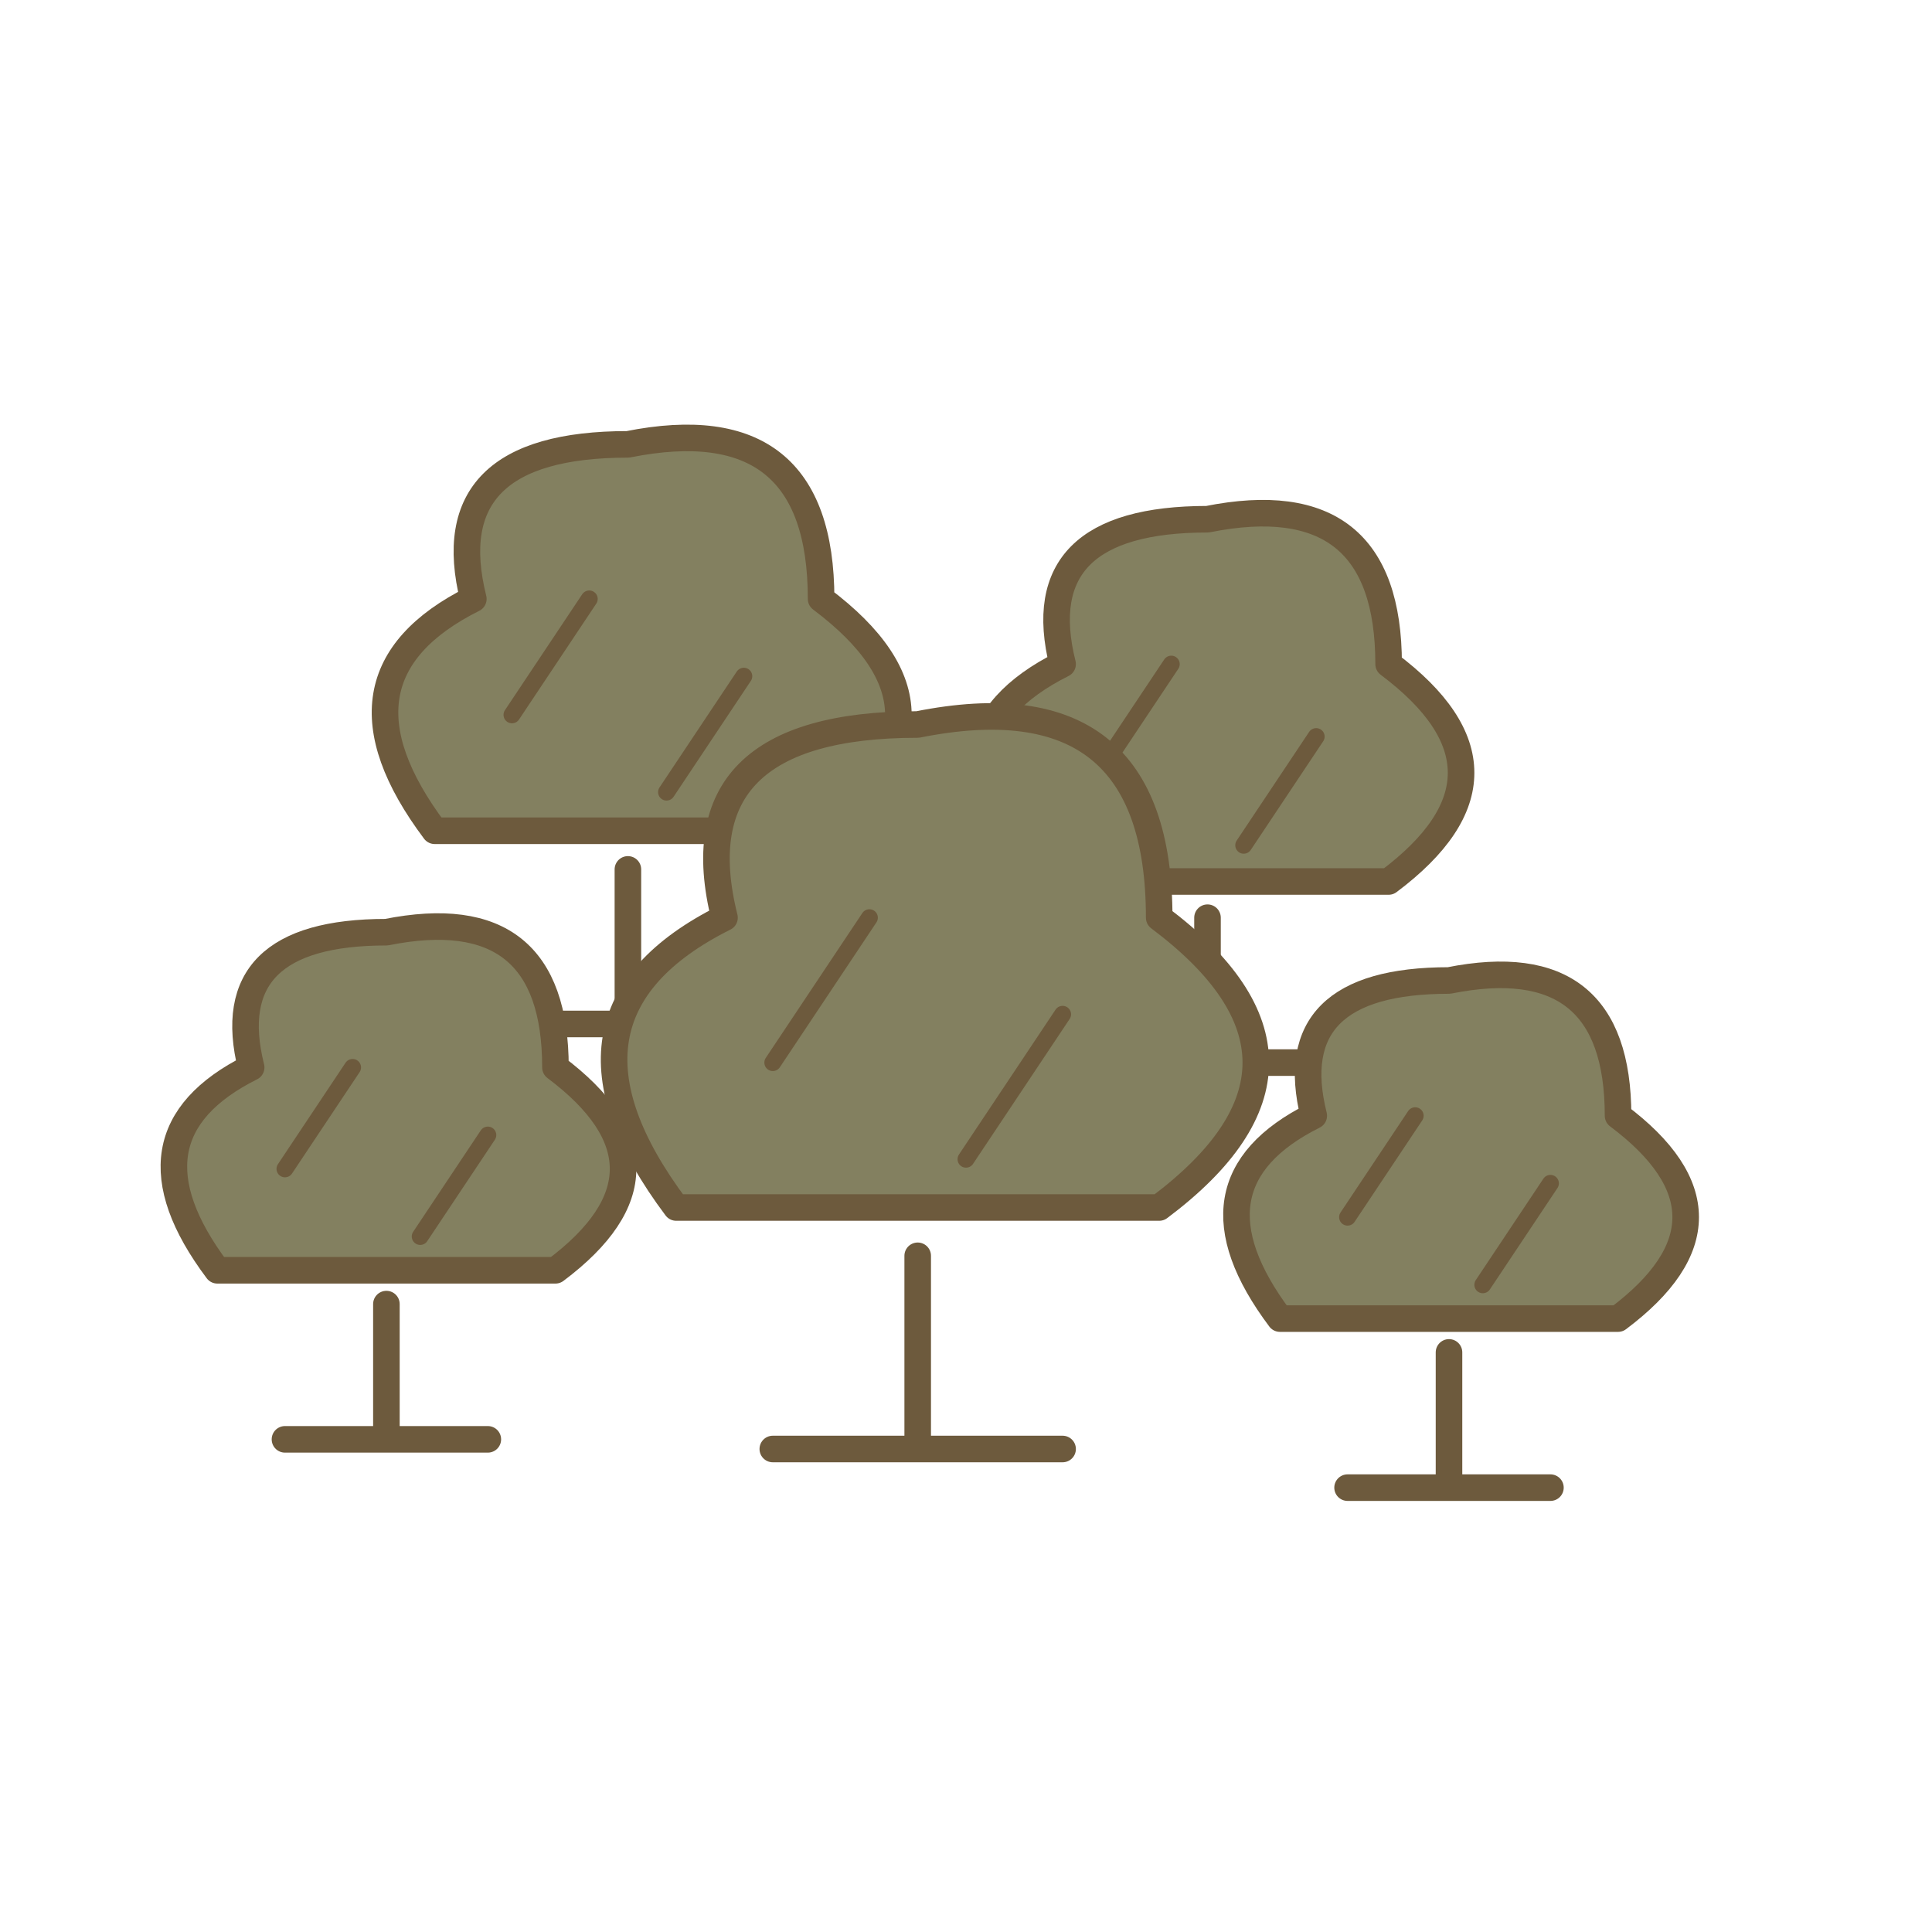
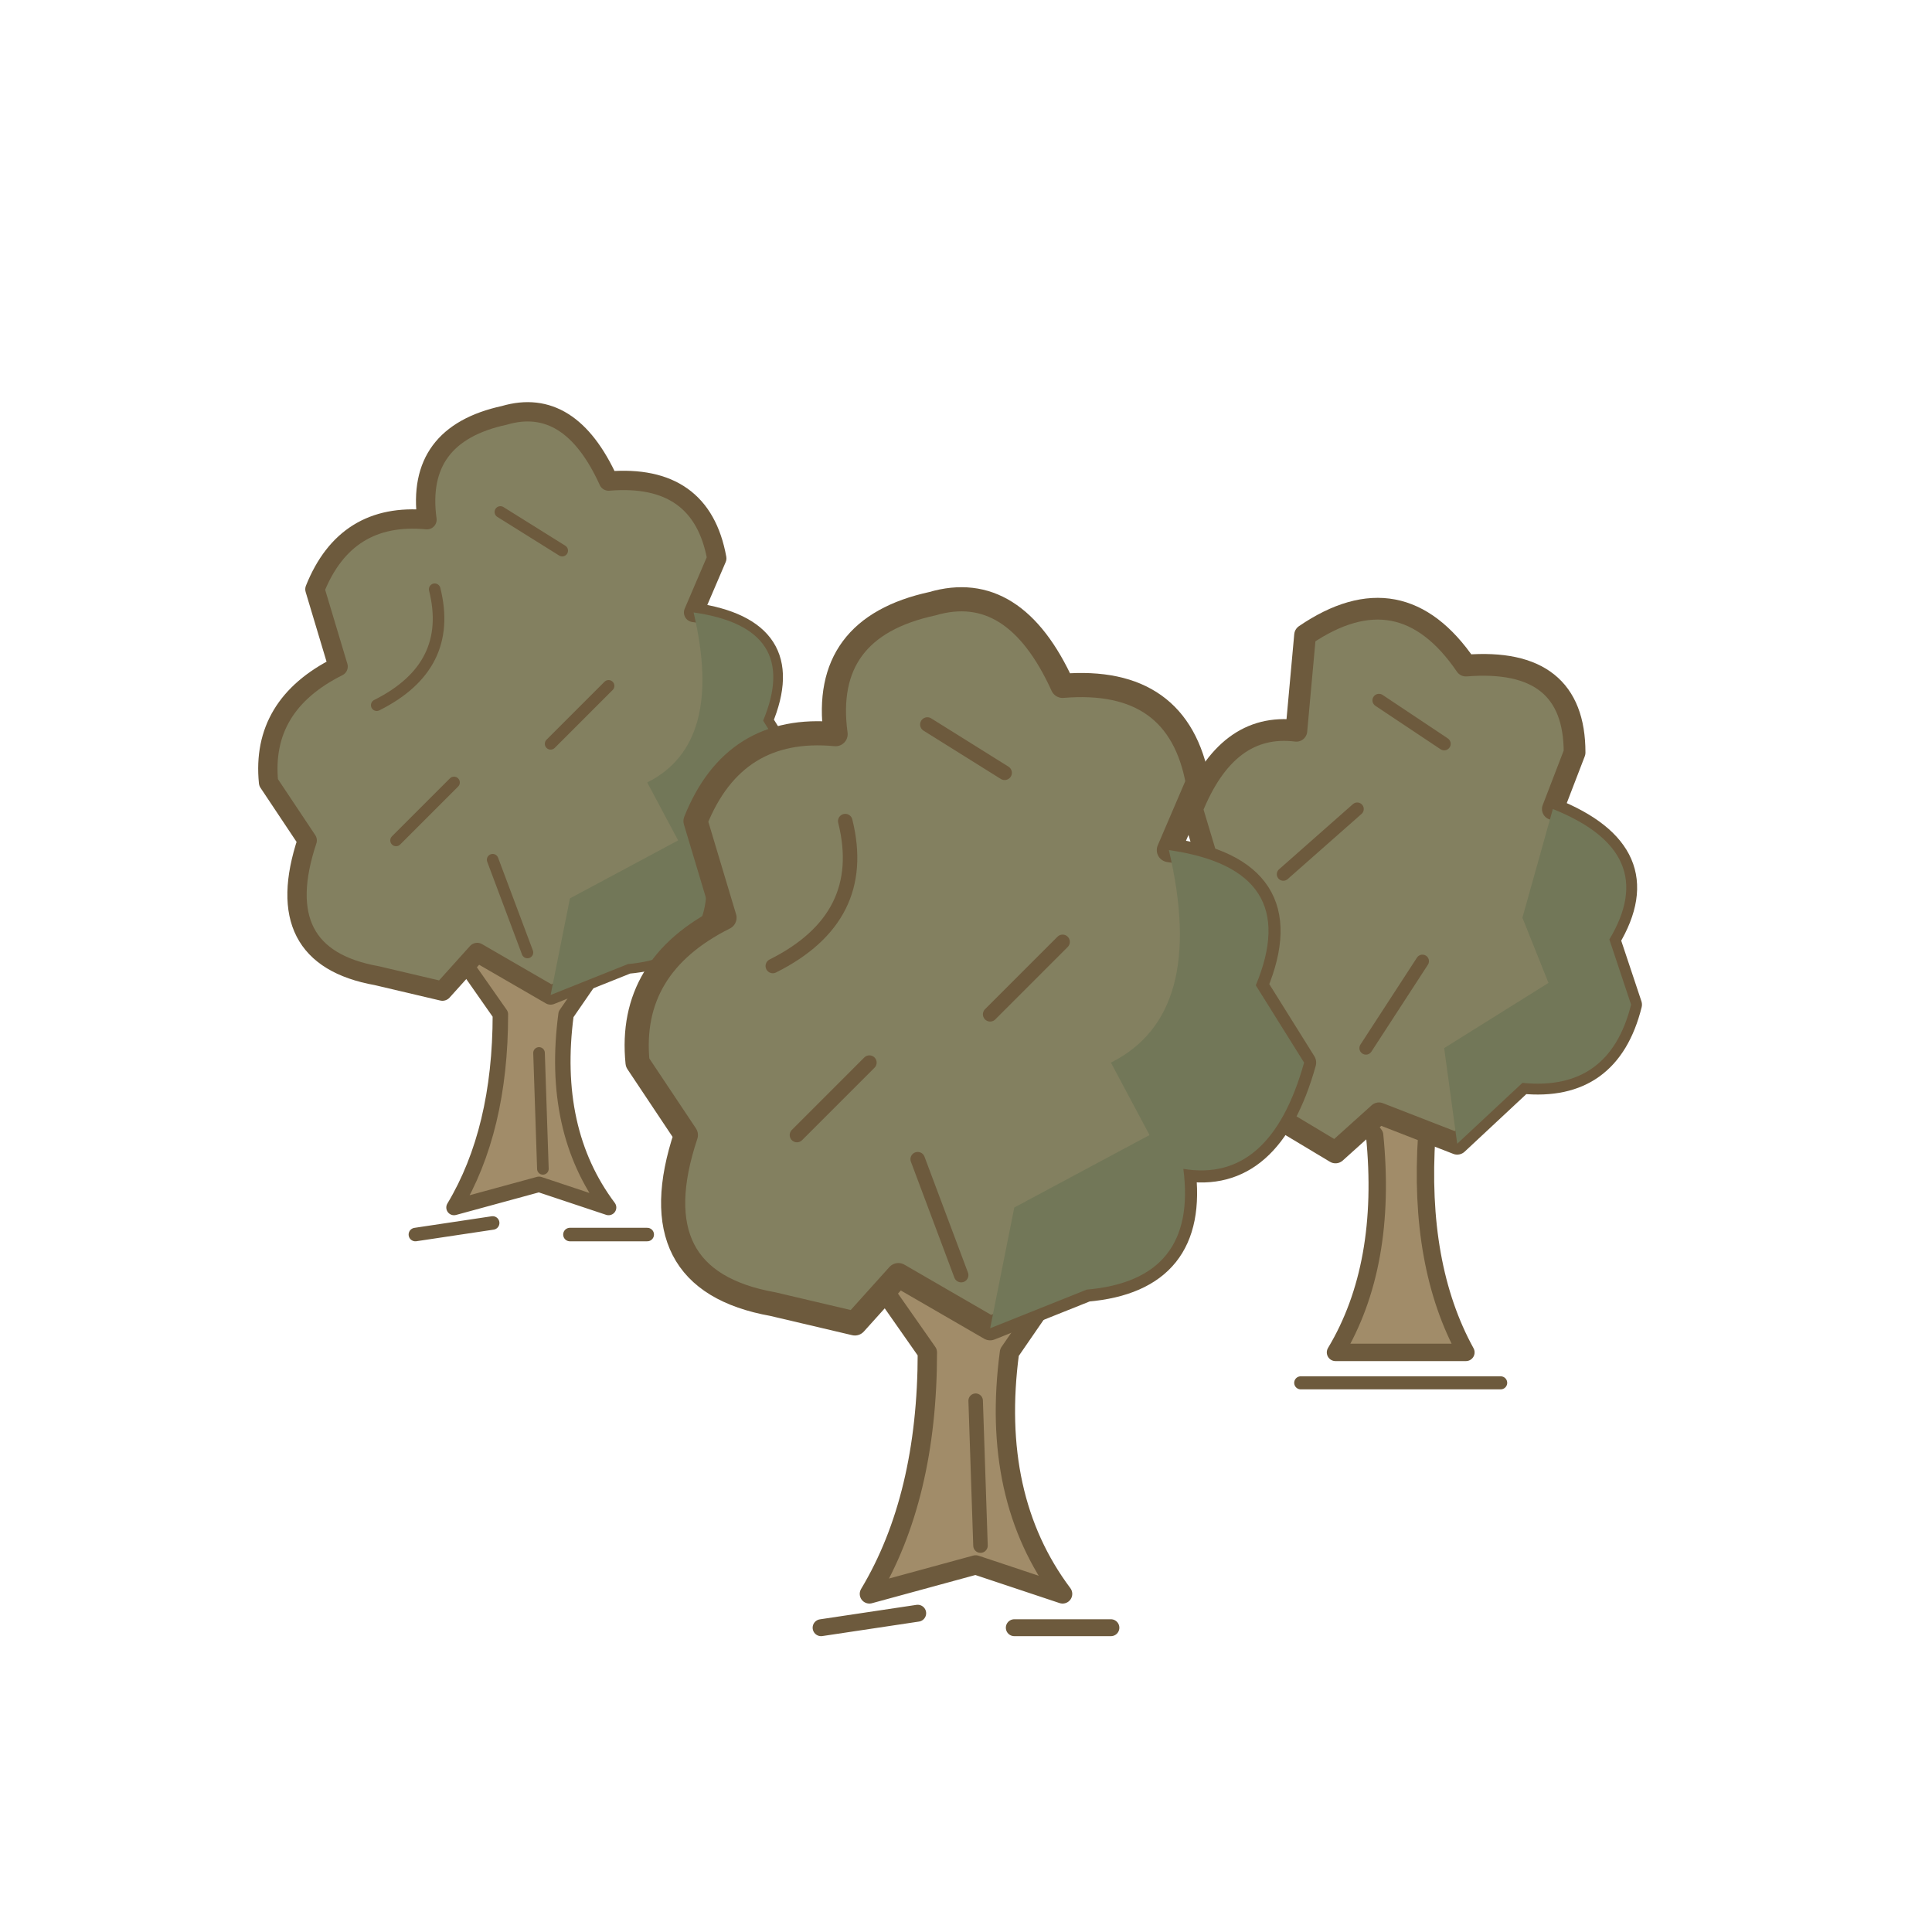
<svg xmlns="http://www.w3.org/2000/svg" viewBox="0 0 40 40">
-   <g stroke="#6d5a3d" stroke-width=".55" stroke-linecap="round" stroke-linejoin="round">
-     <g>
-       <path d="M13,18L13,21.2M10.6,21.2L15.4,21.2" fill="none" />
-       <path d="M9,17.2Q6.6,14 9.8,12.4Q9,9.2 13,9.2Q17,8.4 17,12.4Q20.2,14.8 17,17.2Z" fill="#838060" />
-       <path d="M10.6,14.8L12.2,12.4M13.8,16.4L15.4,14" fill="none" stroke-width=".35" />
+   <g stroke="#6d5a3d" stroke-width=".5" stroke-linecap="round" stroke-linejoin="round">
+     <g transform="translate(11 25) scale(.8)">
+       <path d="M-2 0Q-.8-2-.8-5L-3.6-9L-3-9.4L-.1-6.7L.2-12H1L.8-7.3L3.5-10L4-9.5L.9-5Q.5-2 2 0L.2-.6Z" fill="#a18c69" stroke-width=".4" />
+       <path d="M-4-6Q-6.8-6.5-5.8-9.5L-6.8-11Q-7-13-5-14L-5.6-16Q-4.8-18-2.7-17.8Q-3-20-.7-20.5Q1-21 2-18.8Q4.4-19 4.8-16.8L4.2-15.4Q7-15 6-12.6L7-11Q6.3-8.5 4.5-8.8Q4.8-6.5 2.5-6.3L.5-5.5L-1.4-6.6L-2.3-5.6Z" fill="#838060" />
+       <path d="M4.2-15.4Q5-12 3-11L3.8-9.5L1-8L.5-5.5L2.5-6.3Q4.8-6.5 4.5-8.8Q6.3-8.5 7-11L6-12.6Q7-15 4.2-15.4Z" fill="#727758" stroke="none" />
+       <path d="M-4-13Q-2-14-2.5-16M-.8-18L.8-17M-3.5-9.5L-2-11M.5-12L2-13.5M-.1-6.6L-1-9M.3-1L.2-4" fill="none" stroke-width=".3" />
+       <path d="M-3 .7L-1 .4M1 .7H3" fill="none" stroke-width=".35" />
    </g>
-     <g>
-       <path d="M25,19L25,22M22.75,22L27.25,22" fill="none" />
-       <path d="M21.25,18.25Q19,15.25 22,13.75Q21.25,10.75 25,10.75Q28.75,10 28.75,13.75Q31.75,16 28.75,18.25Z" fill="#838060" />
-       <path d="M22.75,16L24.25,13.75M25.75,17.5L27.25,15.25" fill="none" stroke-width=".35" />
+     <g transform="translate(29 28) scale(.9)">
+       <path d="M-1.5 0Q-.3-2-.6-5L-2.8-8L-2.2-8.5L.1-6.4L1.4-9L2-8.6L.6-5Q.4-2 1.5 0Z" fill="#a18c69" stroke-width=".4" />
+       <path d="M-3-5.5L-4.8-7Q-5.8-9-4.2-10.5L-4.8-12.5Q-4-14.5-2.4-14.3L-2.2-16.5Q0-18 1.5-15.8Q4-16 4-13.8L3.5-12.5Q6-11.5 4.8-9.5L5.3-8Q4.8-6 2.8-6.2L1.3-4.8L-.5-5.5L-1.5-4.6Z" fill="#838060" />
+       <path d="M3.5-12.5L2.8-10L3.4-8.5L1-7L1.3-4.8L2.8-6.2Q4.8-6 5.3-8L4.8-9.5Q6-11.5 3.5-12.5Z" fill="#727758" stroke="none" />
+       <path d="M-2.7-11L-1-12.5M-.5-15L1-14M-.8-7L.5-9M-2.3 .7H2.3" fill="none" stroke-width=".3" />
    </g>
-     <g>
-       <path d="M8,27L8,29.8M5.9,29.8L10.1,29.8" fill="none" />
-       <path d="M4.5,26.3Q2.4,23.5 5.2,22.1Q4.5,19.3 8,19.3Q11.5,18.6 11.5,22.1Q14.3,24.2 11.5,26.3Z" fill="#838060" />
-       <path d="M5.9,24.2L7.3,22.1M8.7,25.6L10.1,23.5" fill="none" stroke-width=".35" />
-     </g>
-     <g>
-       <path d="M19,26L19,30M16,30L22,30" fill="none" />
-       <path d="M14,25Q11,21 15,19Q14,15 19,15Q24,14 24,19Q28,22 24,25Z" fill="#838060" />
-       <path d="M16,22L18,19M20,24L22,21" fill="none" stroke-width=".35" />
-     </g>
-     <g>
-       <path d="M30,28L30,30.8M27.9,30.8L32.1,30.8" fill="none" />
-       <path d="M26.5,27.3Q24.4,24.5 27.2,23.1Q26.5,20.3 30,20.3Q33.5,19.6 33.5,23.1Q36.3,25.2 33.5,27.3Z" fill="#838060" />
-       <path d="M27.9,25.2L29.3,23.1M30.7,26.6L32.1,24.5" fill="none" stroke-width=".35" />
+     <g transform="translate(20 33)">
+       <path d="M-2 0Q-.8-2-.8-5L-3.6-9L-3-9.4L-.1-6.7L.2-12H1L.8-7.3L3.5-10L4-9.5L.9-5Q.5-2 2 0L.2-.6Z" fill="#a18c69" stroke-width=".4" />
+       <path d="M-4-6Q-6.8-6.5-5.8-9.5L-6.8-11Q-7-13-5-14L-5.6-16Q-4.8-18-2.7-17.8Q-3-20-.7-20.5Q1-21 2-18.8Q4.4-19 4.8-16.8L4.2-15.4Q7-15 6-12.6L7-11Q6.3-8.5 4.5-8.8Q4.8-6.5 2.5-6.3L.5-5.5L-1.4-6.6L-2.3-5.6Z" fill="#838060" />
+       <path d="M4.2-15.4Q5-12 3-11L3.8-9.5L1-8L.5-5.5L2.5-6.3Q4.8-6.5 4.5-8.8Q6.3-8.5 7-11L6-12.6Q7-15 4.2-15.4Z" fill="#727758" stroke="none" />
+       <path d="M-4-13Q-2-14-2.5-16M-.8-18L.8-17M-3.5-9.5L-2-11M.5-12L2-13.5M-.1-6.6L-1-9M.3-1L.2-4" fill="none" stroke-width=".3" />
+       <path d="M-3 .7L-1 .4M1 .7H3" fill="none" stroke-width=".35" />
    </g>
  </g>
</svg>
